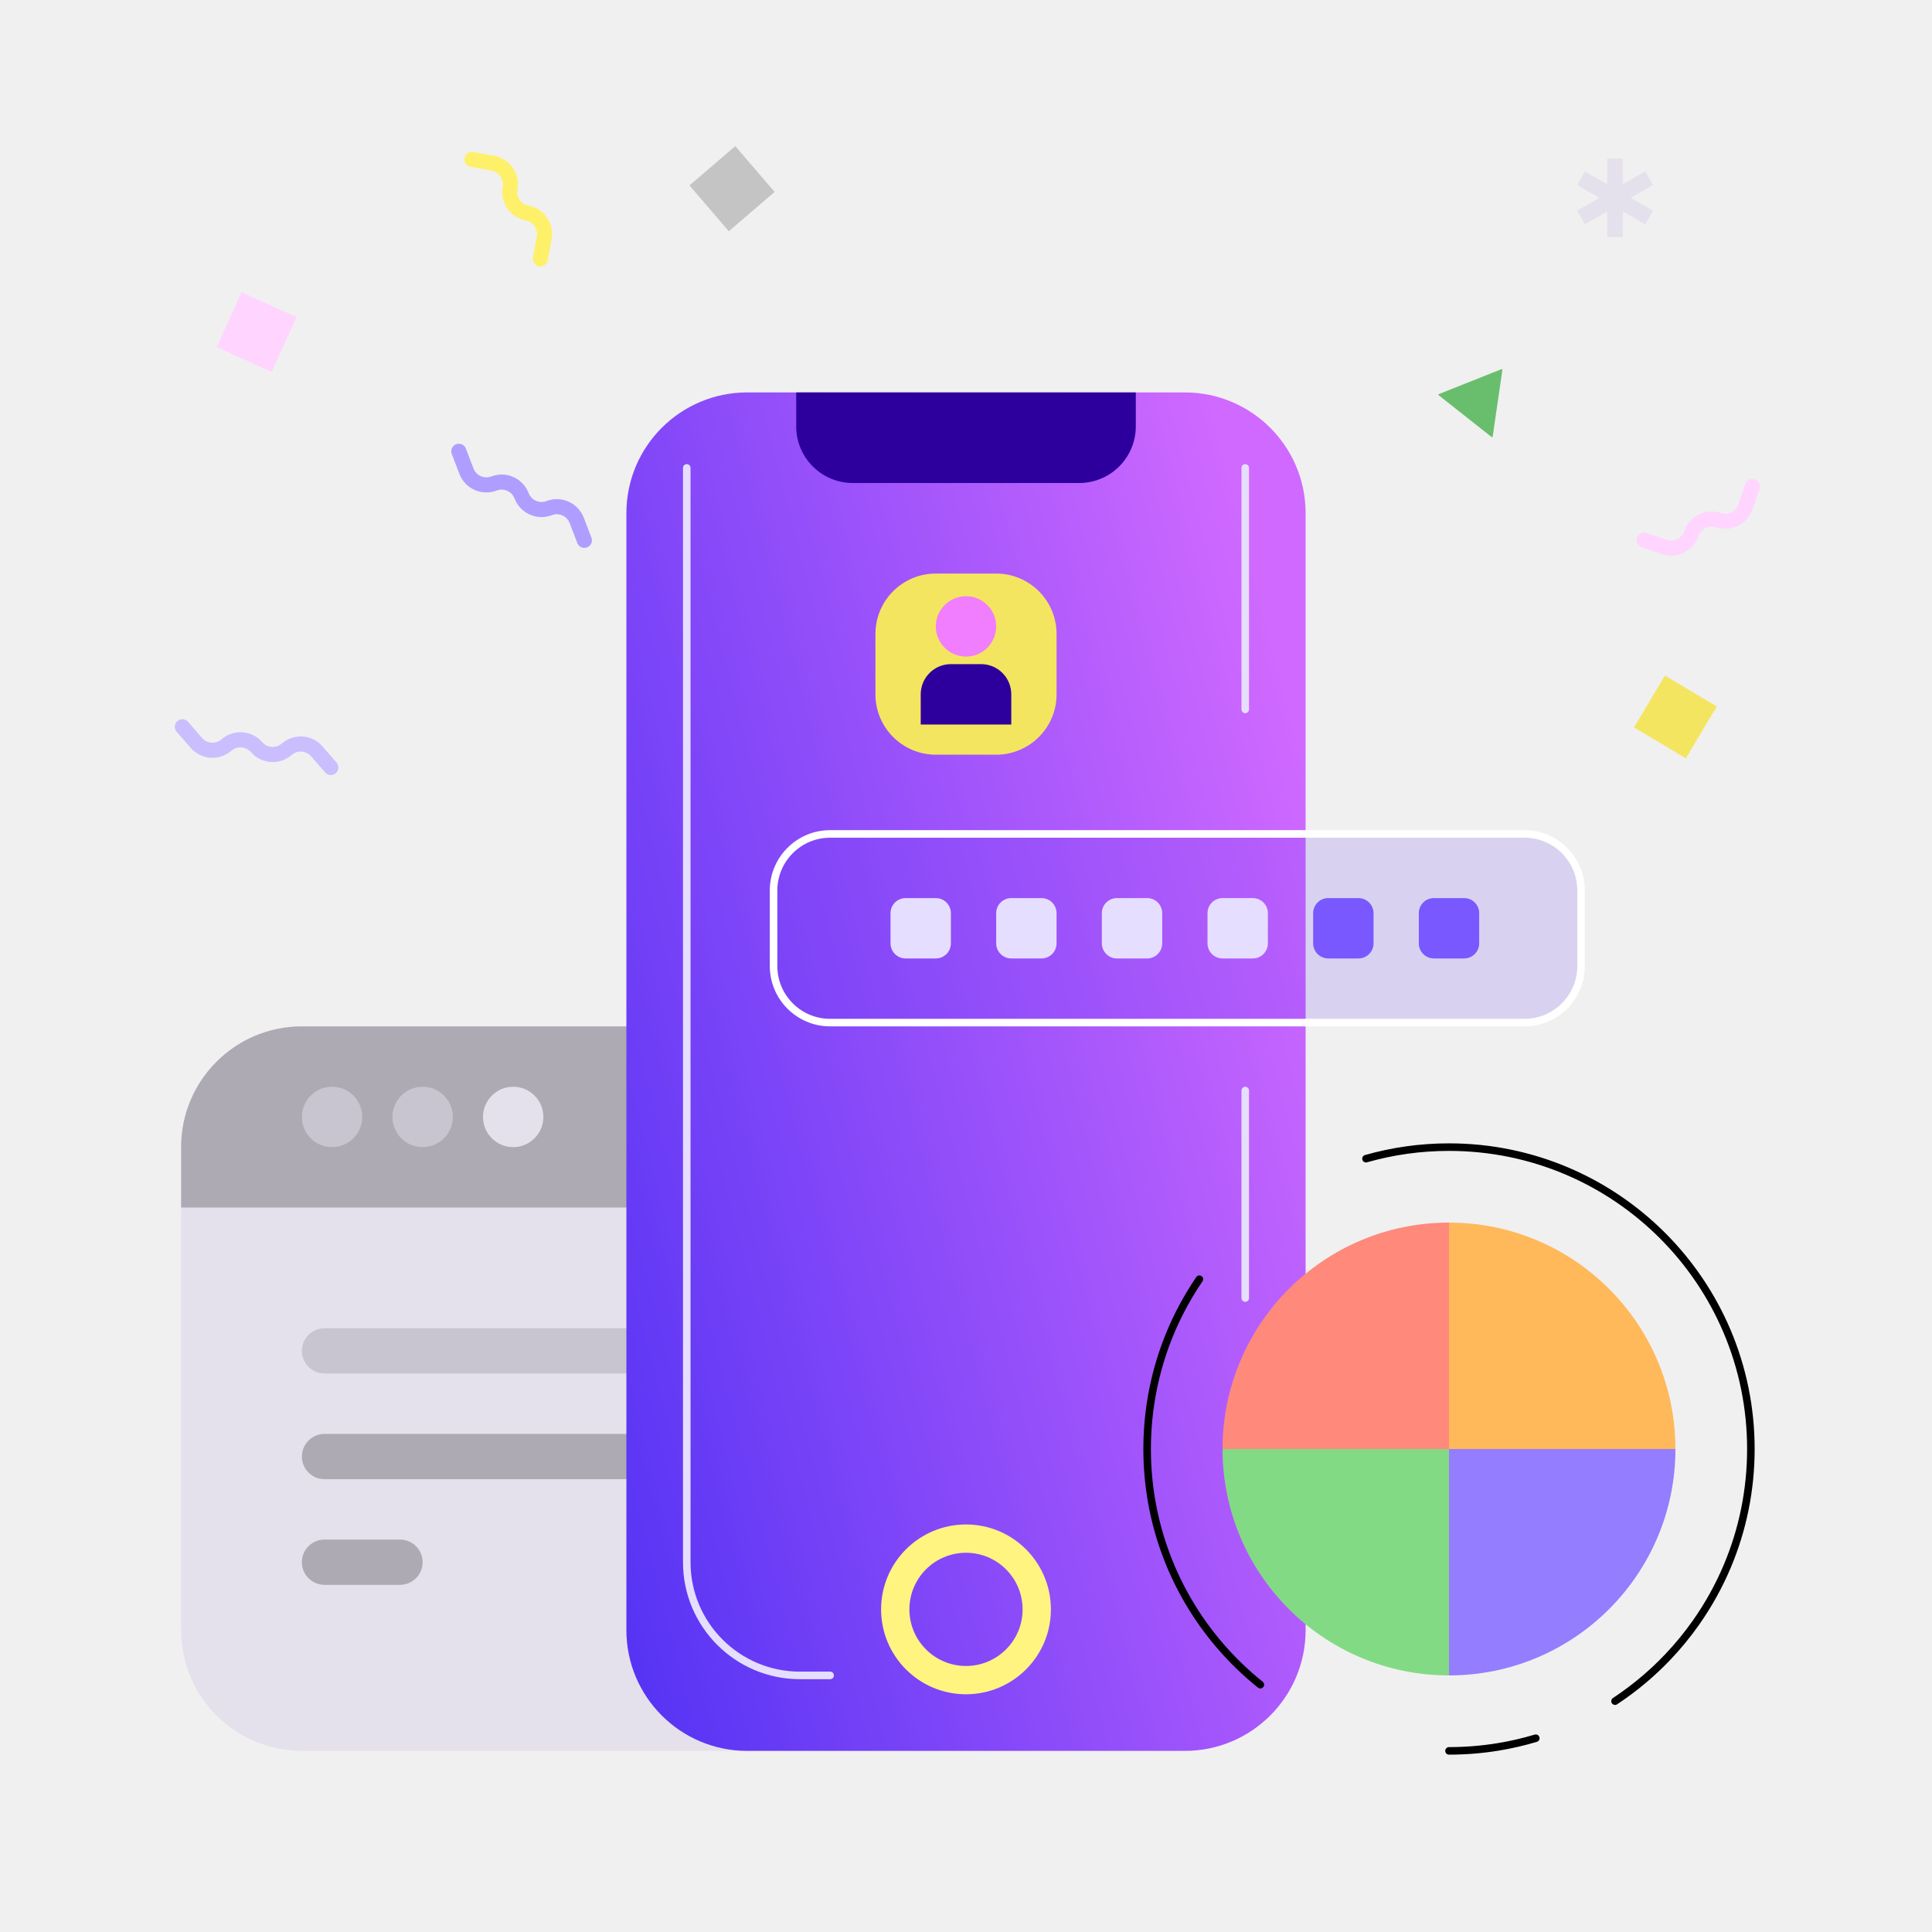
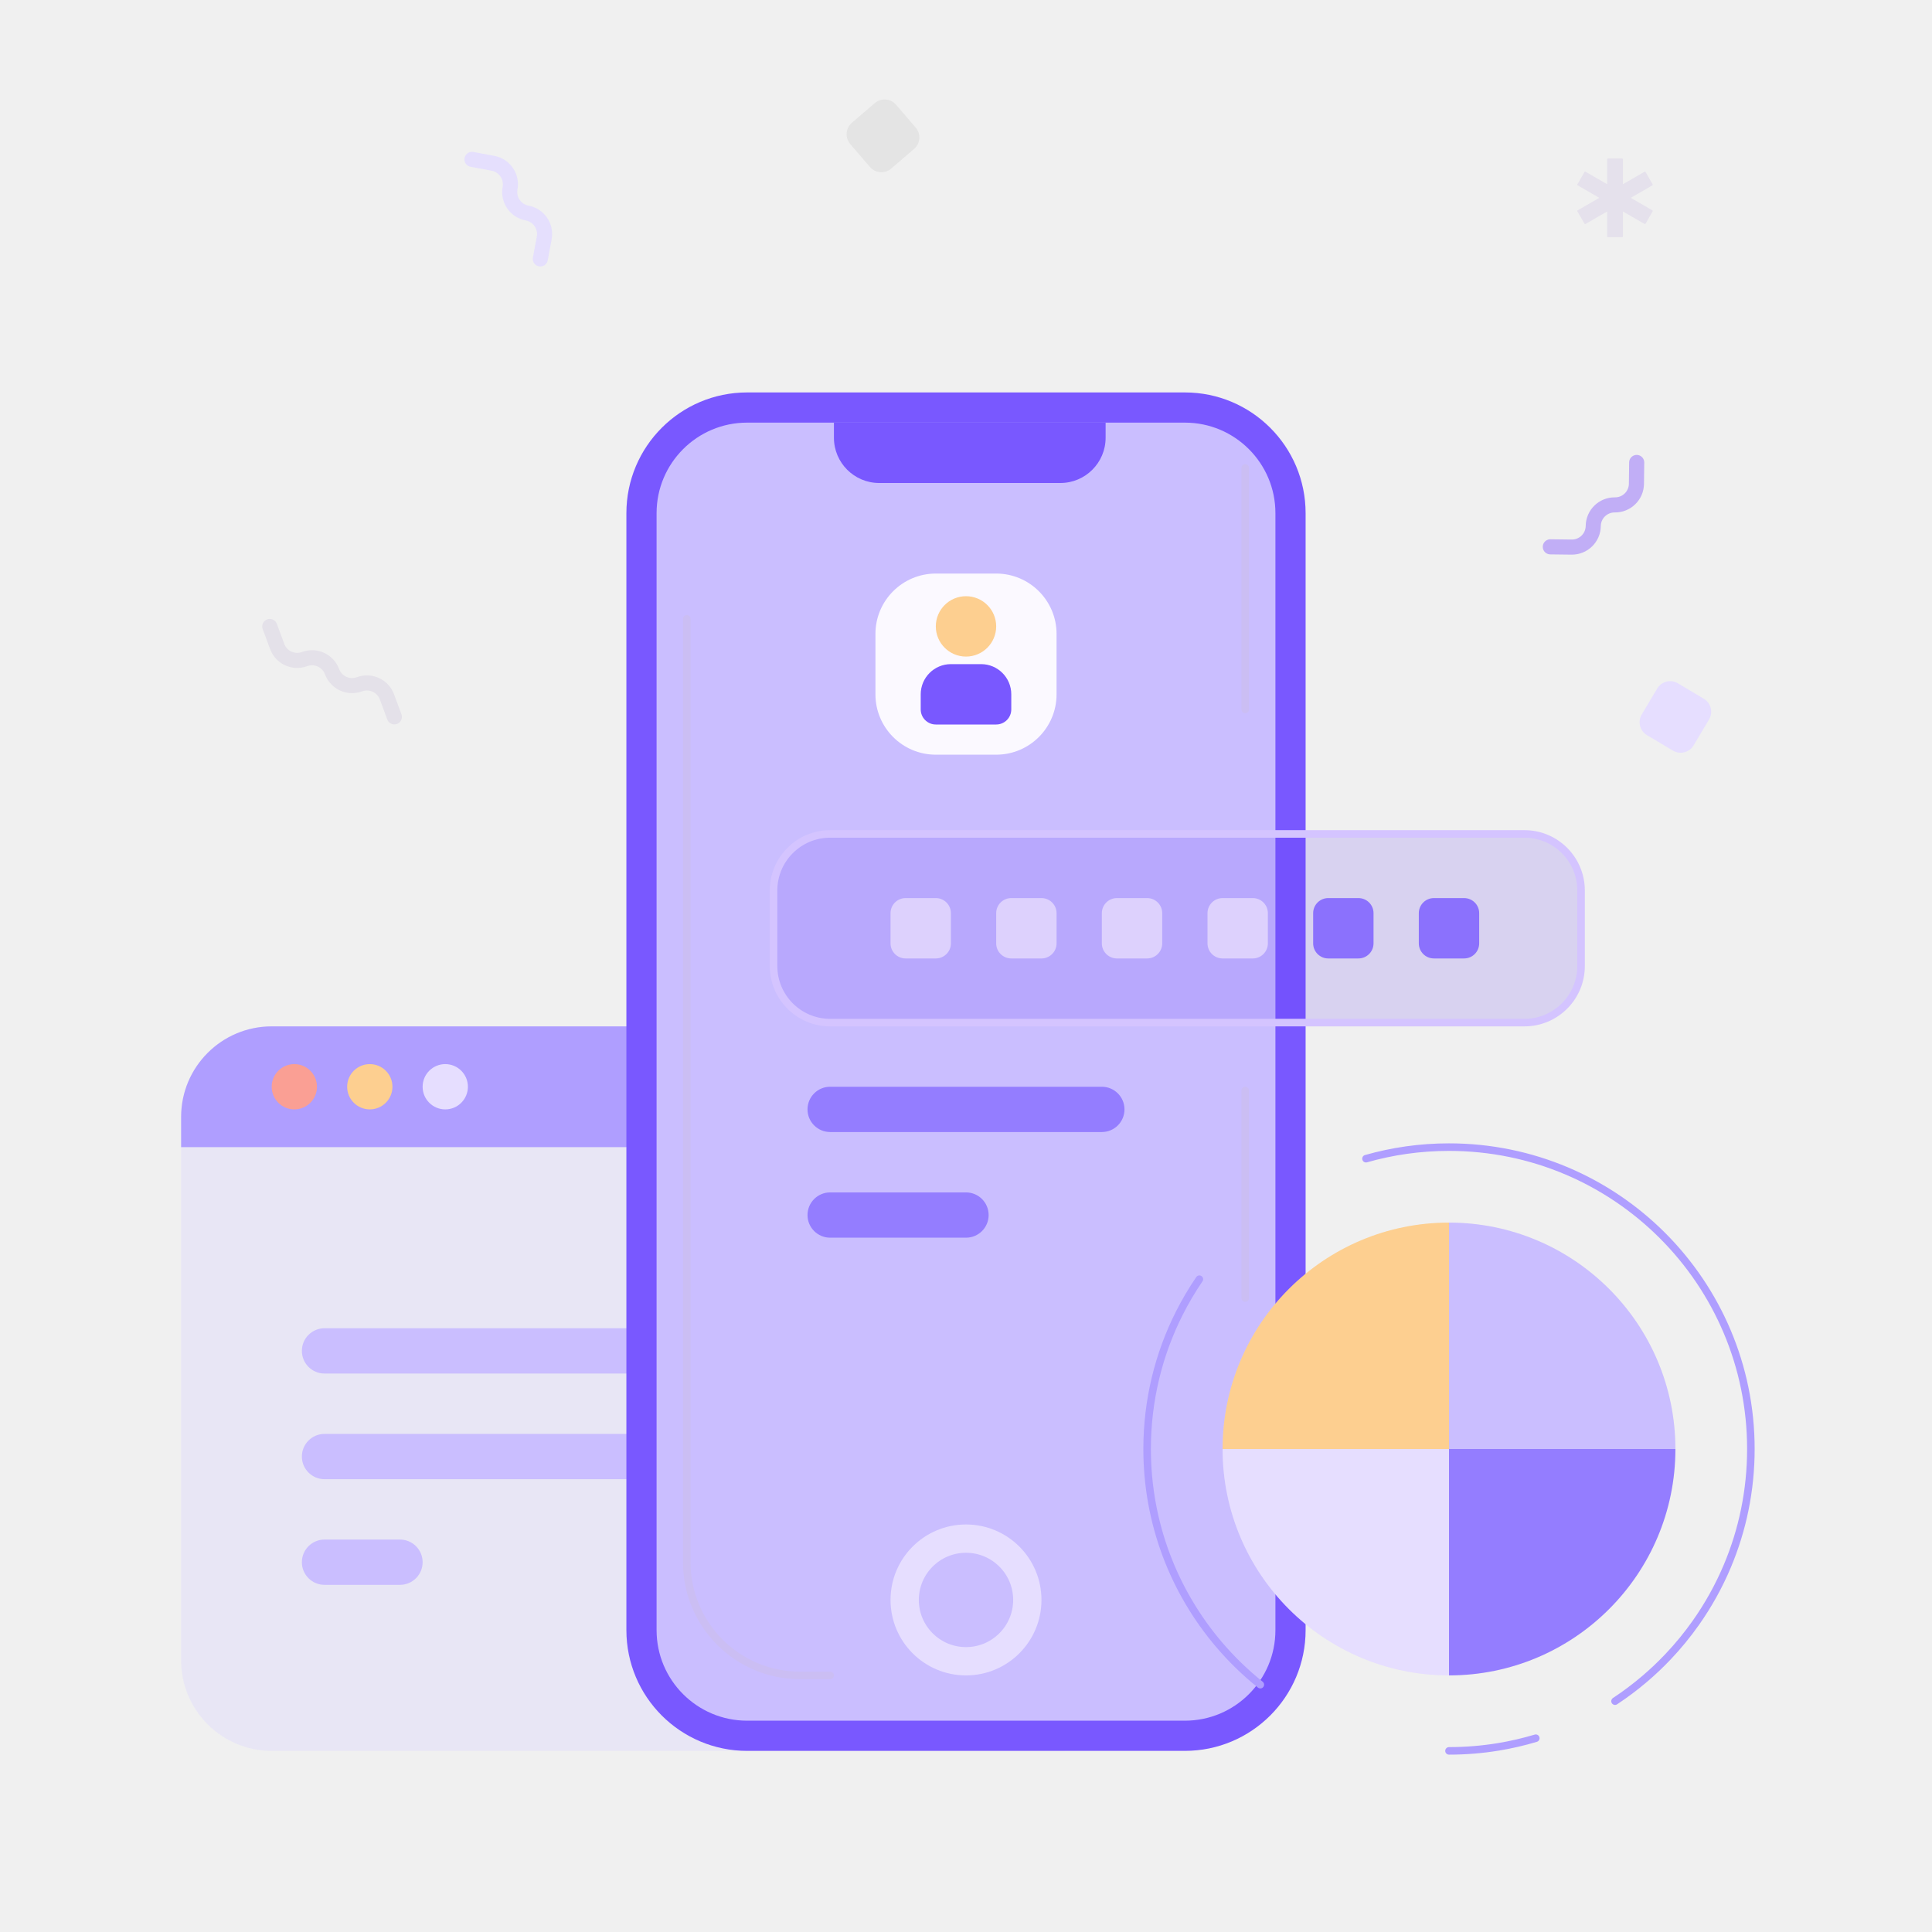
<svg xmlns="http://www.w3.org/2000/svg" width="256" height="256" viewBox="0 0 256 256" fill="none">
-   <rect x="24" y="136" width="128" height="96" rx="16" fill="#E5E1EC" />
-   <g style="mix-blend-mode:multiply" opacity="0.24">
-     <rect x="24" y="136" width="128" height="96" rx="16" fill="white" />
-   </g>
-   <path d="M24 152C24 143.163 31.163 136 40 136H136C144.837 136 152 143.163 152 152V160H24V152Z" fill="#ADAAB4" />
-   <path d="M40 179C40 177.343 41.343 176 43 176H85C86.657 176 88 177.343 88 179C88 180.657 86.657 182 85 182H43C41.343 182 40 180.657 40 179Z" fill="#C9C5D0" />
-   <path d="M40 193C40 191.343 41.343 190 43 190H117C118.657 190 120 191.343 120 193C120 194.657 118.657 196 117 196H43C41.343 196 40 194.657 40 193Z" fill="#ADAAB4" />
-   <path d="M40 207C40 205.343 41.343 204 43 204H53C54.657 204 56 205.343 56 207C56 208.657 54.657 210 53 210H43C41.343 210 40 208.657 40 207Z" fill="#ADAAB4" />
-   <circle cx="44" cy="148" r="4" fill="#C9C5D0" />
-   <circle cx="56" cy="148" r="4" fill="#C9C5D0" />
-   <circle cx="68" cy="148" r="4" fill="#E5E1EC" />
-   <rect x="83" y="52" width="90" height="180" rx="16" fill="url(#paint0_linear_3406_135138)" />
-   <path d="M91 62V207C91 215.284 97.716 222 106 222H110M165 62V94M165 172V144.5" stroke="#E6DEFF" stroke-linecap="round" />
-   <path d="M105.5 52H150.5V56.5C150.5 60.642 147.142 64 143 64H113C108.858 64 105.5 60.642 105.5 56.5V52Z" fill="#2D009D" />
-   <circle cx="128" cy="213.25" r="9.375" stroke="#FFF480" stroke-width="3.75" />
-   <rect x="102.5" y="110.5" width="107" height="25" rx="7.5" fill="#5D34F2" fill-opacity="0.16" />
-   <rect x="118" y="119" width="8" height="8" rx="2" fill="#E6DEFF" />
-   <rect x="132" y="119" width="8" height="8" rx="2" fill="#E6DEFF" />
-   <rect x="146" y="119" width="8" height="8" rx="2" fill="#E6DEFF" />
-   <rect x="160" y="119" width="8" height="8" rx="2" fill="#E6DEFF" />
-   <rect x="174" y="119" width="8" height="8" rx="2" fill="#7958FF" />
-   <rect x="188" y="119" width="8" height="8" rx="2" fill="#7958FF" />
-   <rect x="102.5" y="110.5" width="107" height="25" rx="7.5" stroke="white" />
-   <path d="M192 232C194.213 232 196.385 231.82 198.5 231.475C200.205 231.196 201.874 230.809 203.5 230.322M181 153.532C184.495 152.534 188.185 152 192 152C214.091 152 232 169.909 232 192C232 197.496 230.892 202.733 228.886 207.5C227.768 210.158 226.37 212.671 224.73 215C223.598 216.608 222.351 218.129 221 219.55C220.014 220.588 218.973 221.573 217.881 222.5C216.649 223.546 215.353 224.519 214 225.412M158.923 169.5C157.945 170.936 157.057 172.439 156.269 174C153.538 179.41 152 185.526 152 192C152 201.87 155.575 210.905 161.5 217.881C163.158 219.833 165 221.624 167 223.227" stroke="black" stroke-linecap="round" />
+   <rect x="24" y="136" width="128" height="96" rx="12" fill="#F7F8F8" />
+   <rect x="24" y="136" width="128" height="96" rx="12" fill="#78767F" fill-opacity="0.02" />
+   <rect x="24" y="136" width="128" height="96" rx="12" fill="#5D34F2" fill-opacity="0.08" />
+   <path d="M24 148C24 141.373 29.373 136 36 136H140C146.627 136 152 141.373 152 148V152H24V148Z" fill="#AF9EFF" />
+   <path d="M40 179C40 177.343 41.343 176 43 176H85C86.657 176 88 177.343 88 179C88 180.657 86.657 182 85 182H43C41.343 182 40 180.657 40 179Z" fill="#CABEFF" />
+   <path d="M40 193C40 191.343 41.343 190 43 190H117C118.657 190 120 191.343 120 193C120 194.657 118.657 196 117 196H43C41.343 196 40 194.657 40 193Z" fill="#CABEFF" />
+   <path d="M40 207C40 205.343 41.343 204 43 204H53C54.657 204 56 205.343 56 207C56 208.657 54.657 210 53 210H43C41.343 210 40 208.657 40 207Z" fill="#CABEFF" />
+   <circle cx="39" cy="144" r="3" fill="#FA9F94" />
+   <circle cx="49" cy="144" r="3" fill="#FDCF90" />
+   <circle cx="59" cy="144" r="3" fill="#E6DEFF" />
+   <rect x="85" y="54" width="86" height="176" rx="14" fill="#CABEFF" stroke="#7958FF" stroke-width="4" />
+   <path d="M91 82V207C91 215.284 97.716 222 106 222H110M165 62V94M165 172V144.5" stroke="#CBBEF3" stroke-linecap="round" />
+   <path d="M110.5 56H146.5V58C146.5 61.314 143.814 64 140.5 64H116.5C113.186 64 110.5 61.314 110.5 58V56Z" fill="#7958FF" />
+   <circle cx="128" cy="212" r="8.125" stroke="#E6DEFF" stroke-width="3.75" />
+   <rect x="118" y="119" width="8" height="8" rx="2" fill="#F5EEFF" />
+   <rect x="132" y="119" width="8" height="8" rx="2" fill="#F5EEFF" />
+   <rect x="146" y="119" width="8" height="8" rx="2" fill="#F5EEFF" />
+   <rect x="160" y="119" width="8" height="8" rx="2" fill="#F5EEFF" />
+   <rect x="174" y="119" width="8" height="8" rx="2" fill="#947DFF" />
+   <rect x="188" y="119" width="8" height="8" rx="2" fill="#947DFF" />
+   <rect x="102.5" y="110.5" width="107" height="25" rx="7.5" fill="#5D34F2" fill-opacity="0.16" stroke="#D4C4FF" />
+   <rect x="116" y="76" width="24" height="24" rx="8" fill="#FBF9FF" />
+   <circle cx="128" cy="83" r="4" fill="#FDCF90" />
+   <path d="M122 92C122 89.791 123.791 88 126 88H130C132.209 88 134 89.791 134 92V94C134 95.105 133.105 96 132 96H124C122.895 96 122 95.105 122 94V92Z" fill="#7958FF" />
+   <path d="M192 232C194.213 232 196.385 231.82 198.5 231.475C200.205 231.196 201.874 230.809 203.5 230.322M181 153.532C184.495 152.534 188.185 152 192 152C214.091 152 232 169.909 232 192C232 197.496 230.892 202.733 228.886 207.5C227.768 210.158 226.37 212.671 224.73 215C223.598 216.608 222.351 218.129 221 219.55C220.014 220.588 218.973 221.573 217.881 222.5C216.649 223.546 215.353 224.519 214 225.412M158.923 169.5C157.945 170.936 157.057 172.439 156.269 174C153.538 179.41 152 185.526 152 192C152 201.87 155.575 210.905 161.5 217.881C163.158 219.833 165 221.624 167 223.227" stroke="#AF9EFF" stroke-linecap="round" />
  <circle opacity="0.2" cx="192" cy="192" r="30" fill="#E5E5E5" />
-   <path fill-rule="evenodd" clip-rule="evenodd" d="M192 162V192H162C162 175.431 175.431 162 192 162Z" fill="#FF897A" />
+   <path fill-rule="evenodd" clip-rule="evenodd" d="M192 162V192H162C162 175.431 175.431 162 192 162Z" fill="#FDCF90" />
  <path fill-rule="evenodd" clip-rule="evenodd" d="M192 222V192H222C222 208.569 208.569 222 192 222Z" fill="#947DFF" />
-   <path fill-rule="evenodd" clip-rule="evenodd" d="M192 162V192H222C222 175.431 208.569 162 192 162Z" fill="#FFB95A" />
-   <path fill-rule="evenodd" clip-rule="evenodd" d="M192 222V192H162C162 208.569 175.431 222 192 222Z" fill="#83DA85" />
-   <rect x="116" y="76" width="24" height="24" rx="8" fill="#F4E560" />
-   <circle cx="128" cy="83" r="4" fill="#F07EFF" />
-   <path d="M122 92C122 89.791 123.791 88 126 88H130C132.209 88 134 89.791 134 92V96H122V92Z" fill="#2D009D" />
-   <rect x="32.016" y="38.703" width="8" height="8" transform="rotate(24.4506 32.0156 38.7031)" fill="#FFD5FF" />
-   <rect x="91.359" y="24.571" width="8" height="8" transform="rotate(-40.65 91.3594 24.5709)" fill="#C4C4C4" />
-   <rect x="220.613" y="89.516" width="8" height="8" transform="rotate(30.813 220.613 89.5156)" fill="#F4E560" />
-   <path fill-rule="evenodd" clip-rule="evenodd" d="M212.957 21.104C212.957 21.047 213.004 21 213.062 21H214.939C214.997 21 215.043 21.047 215.043 21.104V24.409L217.905 22.756C217.955 22.728 218.019 22.745 218.047 22.795L218.986 24.421C219.015 24.471 218.998 24.534 218.948 24.563L216.086 26.215L218.948 27.867C218.998 27.896 219.015 27.96 218.986 28.01L218.047 29.636C218.018 29.686 217.955 29.703 217.905 29.674L215.043 28.022V31.326C215.043 31.384 214.997 31.431 214.939 31.431H213.062C213.004 31.431 212.957 31.384 212.957 31.326V28.022L210.095 29.674C210.046 29.703 209.982 29.686 209.953 29.636L209.014 28.01C208.985 27.96 209.002 27.896 209.052 27.867L211.914 26.215L209.052 24.563C209.002 24.534 208.985 24.471 209.014 24.421L209.953 22.795C209.982 22.745 210.045 22.728 210.095 22.756L212.957 24.409V21.104Z" fill="#E5E1EC" />
-   <path d="M198.969 48.912C199.026 48.889 199.086 48.937 199.078 48.998L197.784 57.864C197.776 57.925 197.704 57.954 197.656 57.916L190.623 52.363C190.575 52.325 190.586 52.248 190.643 52.225L198.969 48.912Z" fill="#68BE6C" />
-   <path d="M24.164 96.303L26.019 98.439C27.043 99.618 28.83 99.744 30.009 98.719V98.719C31.188 97.695 32.975 97.821 33.999 99V99C35.023 100.179 36.81 100.305 37.989 99.281V99.281C39.169 98.256 40.955 98.382 41.979 99.561L43.834 101.697" stroke="#CABEFF" stroke-width="2" stroke-linecap="round" stroke-linejoin="round" />
-   <path d="M60.797 59.795L61.808 62.437C62.367 63.896 64.002 64.625 65.461 64.067V64.067C66.92 63.508 68.555 64.238 69.114 65.697V65.697C69.673 67.155 71.308 67.885 72.767 67.326V67.326C74.226 66.768 75.861 67.498 76.42 68.956L77.431 71.598" stroke="#AF9EFF" stroke-width="2" stroke-linecap="round" stroke-linejoin="round" />
-   <path d="M217.85 71.567L220.53 72.472C222.01 72.971 223.615 72.176 224.115 70.696V70.696C224.614 69.216 226.219 68.422 227.699 68.921V68.921C229.179 69.421 230.784 68.626 231.284 67.146L232.188 64.466" stroke="#FFD5FF" stroke-width="2" stroke-linecap="round" stroke-linejoin="round" />
-   <path d="M71.596 34.309L72.113 31.528C72.398 29.992 71.384 28.516 69.849 28.23V28.23C68.313 27.945 67.299 26.469 67.584 24.933V24.933C67.869 23.397 66.856 21.921 65.32 21.636L62.539 21.119" stroke="#FFF06A" stroke-width="2" stroke-linecap="round" stroke-linejoin="round" />
-   <defs>
-     <linearGradient id="paint0_linear_3406_135138" x1="57.5" y1="169" x2="182.122" y2="136.815" gradientUnits="userSpaceOnUse">
-       <stop stop-color="#492EF3" />
-       <stop offset="1" stop-color="#CF69FF" />
-     </linearGradient>
-   </defs>
+   <path fill-rule="evenodd" clip-rule="evenodd" d="M192 162V192H222C222 175.431 208.569 162 192 162Z" fill="#CABEFF" />
+   <path fill-rule="evenodd" clip-rule="evenodd" d="M192 222V192H162C162 208.569 175.431 222 192 222Z" fill="#E6DEFF" />
+   <rect x="111.359" y="17.571" width="8" height="8" rx="2" transform="rotate(-40.65 111.359 17.5708)" fill="#E4E4E4" />
+   <rect x="220.613" y="89.516" width="8" height="8" rx="2" transform="rotate(30.813 220.613 89.5156)" fill="#E6DEFF" />
+   <path fill-rule="evenodd" clip-rule="evenodd" d="M212.957 21.104C212.957 21.047 213.004 21 213.062 21H214.939C214.997 21 215.043 21.047 215.043 21.104V24.409L217.905 22.756C217.955 22.728 218.019 22.745 218.047 22.795L218.986 24.421C219.015 24.471 218.998 24.534 218.948 24.563L216.086 26.215L218.948 27.867C218.998 27.896 219.015 27.96 218.986 28.01L218.047 29.636C218.018 29.686 217.955 29.703 217.905 29.674L215.043 28.022V31.326C215.043 31.384 214.997 31.431 214.939 31.431H213.062C213.004 31.431 212.957 31.384 212.957 31.326V28.022L210.095 29.674C210.045 29.703 209.982 29.686 209.953 29.636L209.014 28.01C208.985 27.96 209.002 27.896 209.052 27.867L211.914 26.215L209.052 24.563C209.002 24.534 208.985 24.471 209.014 24.421L209.953 22.795C209.982 22.745 210.045 22.728 210.095 22.756L212.957 24.409V21.104Z" fill="#E5E1EC" />
+   <path d="M35.746 83.011L36.729 85.663C37.273 87.127 38.9 87.874 40.365 87.331V87.331C41.829 86.788 43.457 87.535 44 89V89C44.543 90.465 46.171 91.212 47.635 90.669V90.669C49.1 90.126 50.728 90.873 51.271 92.337L52.254 94.989" stroke="#E4E1E9" stroke-width="2" stroke-linecap="round" stroke-linejoin="round" />
+   <path d="M205.424 72.458L208.253 72.492C209.815 72.51 211.096 71.259 211.114 69.697V69.697C211.132 68.135 212.414 66.883 213.976 66.902V66.902C215.538 66.92 216.819 65.669 216.837 64.107L216.87 61.279" stroke="#C1AEF6" stroke-width="2" stroke-linecap="round" stroke-linejoin="round" />
+   <path d="M71.596 34.308L72.113 31.527C72.398 29.992 71.384 28.515 69.848 28.23V28.23C68.312 27.945 67.299 26.468 67.584 24.933V24.933C67.869 23.397 66.855 21.921 65.32 21.635L62.539 21.119" stroke="#E5DFFD" stroke-width="2" stroke-linecap="round" stroke-linejoin="round" />
+   <rect x="107" y="144" width="42" height="6" rx="3" fill="#947DFF" />
+   <rect x="107" y="158" width="24" height="6" rx="3" fill="#947DFF" />
</svg>
